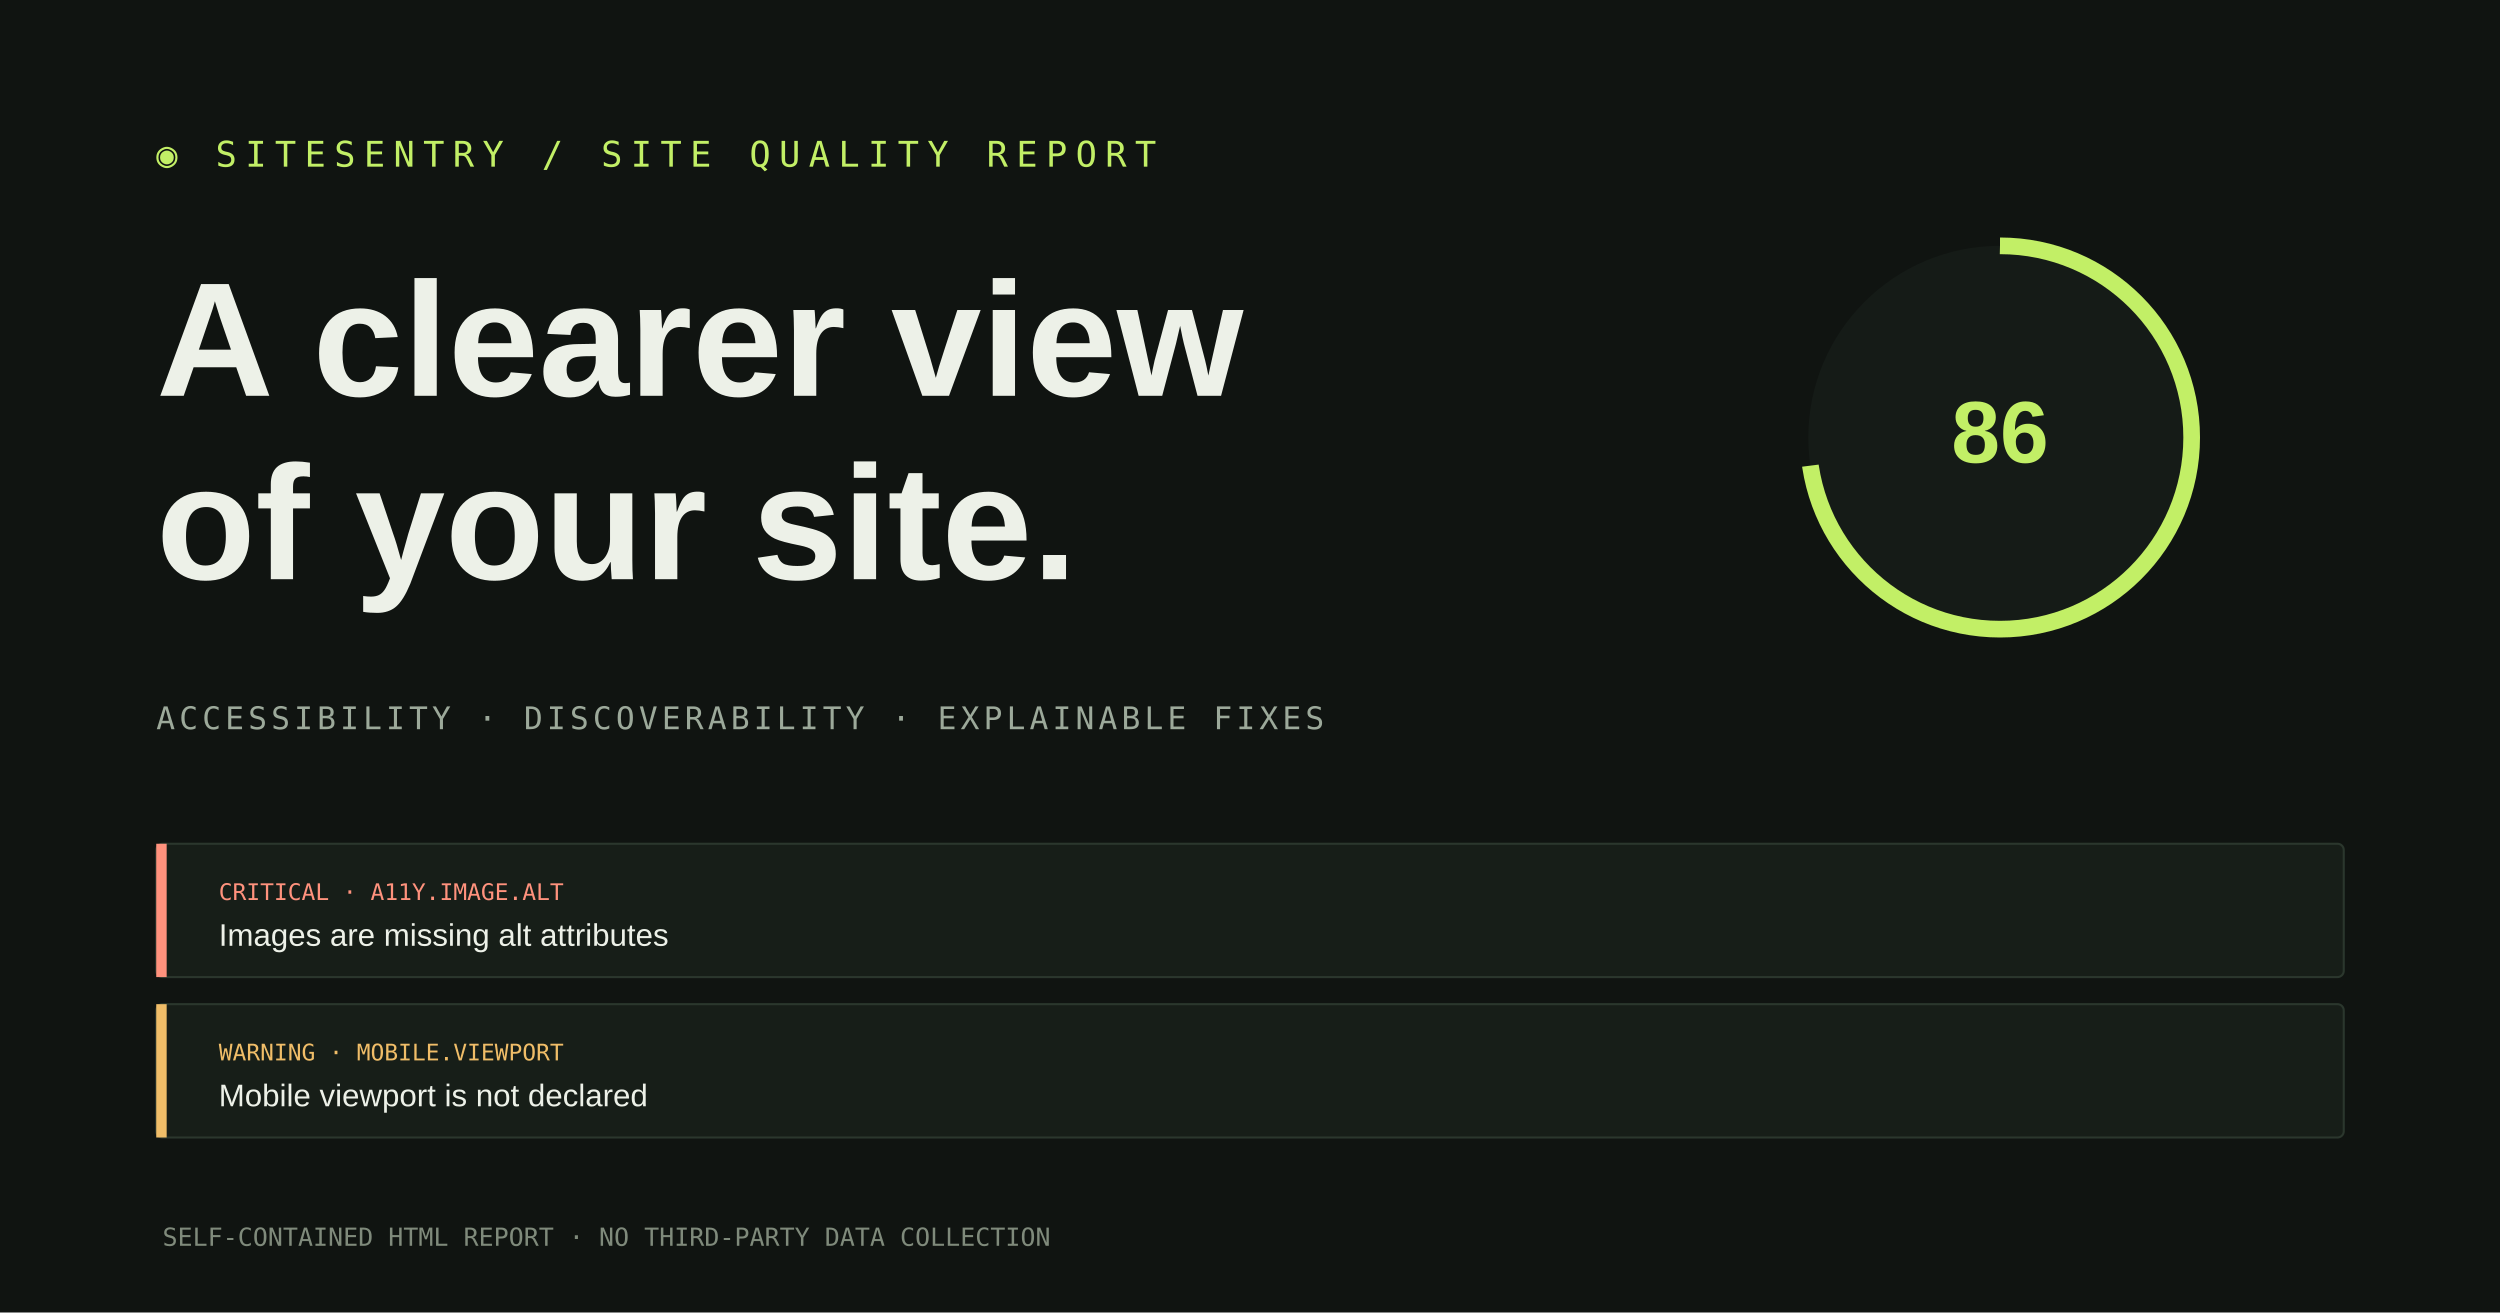
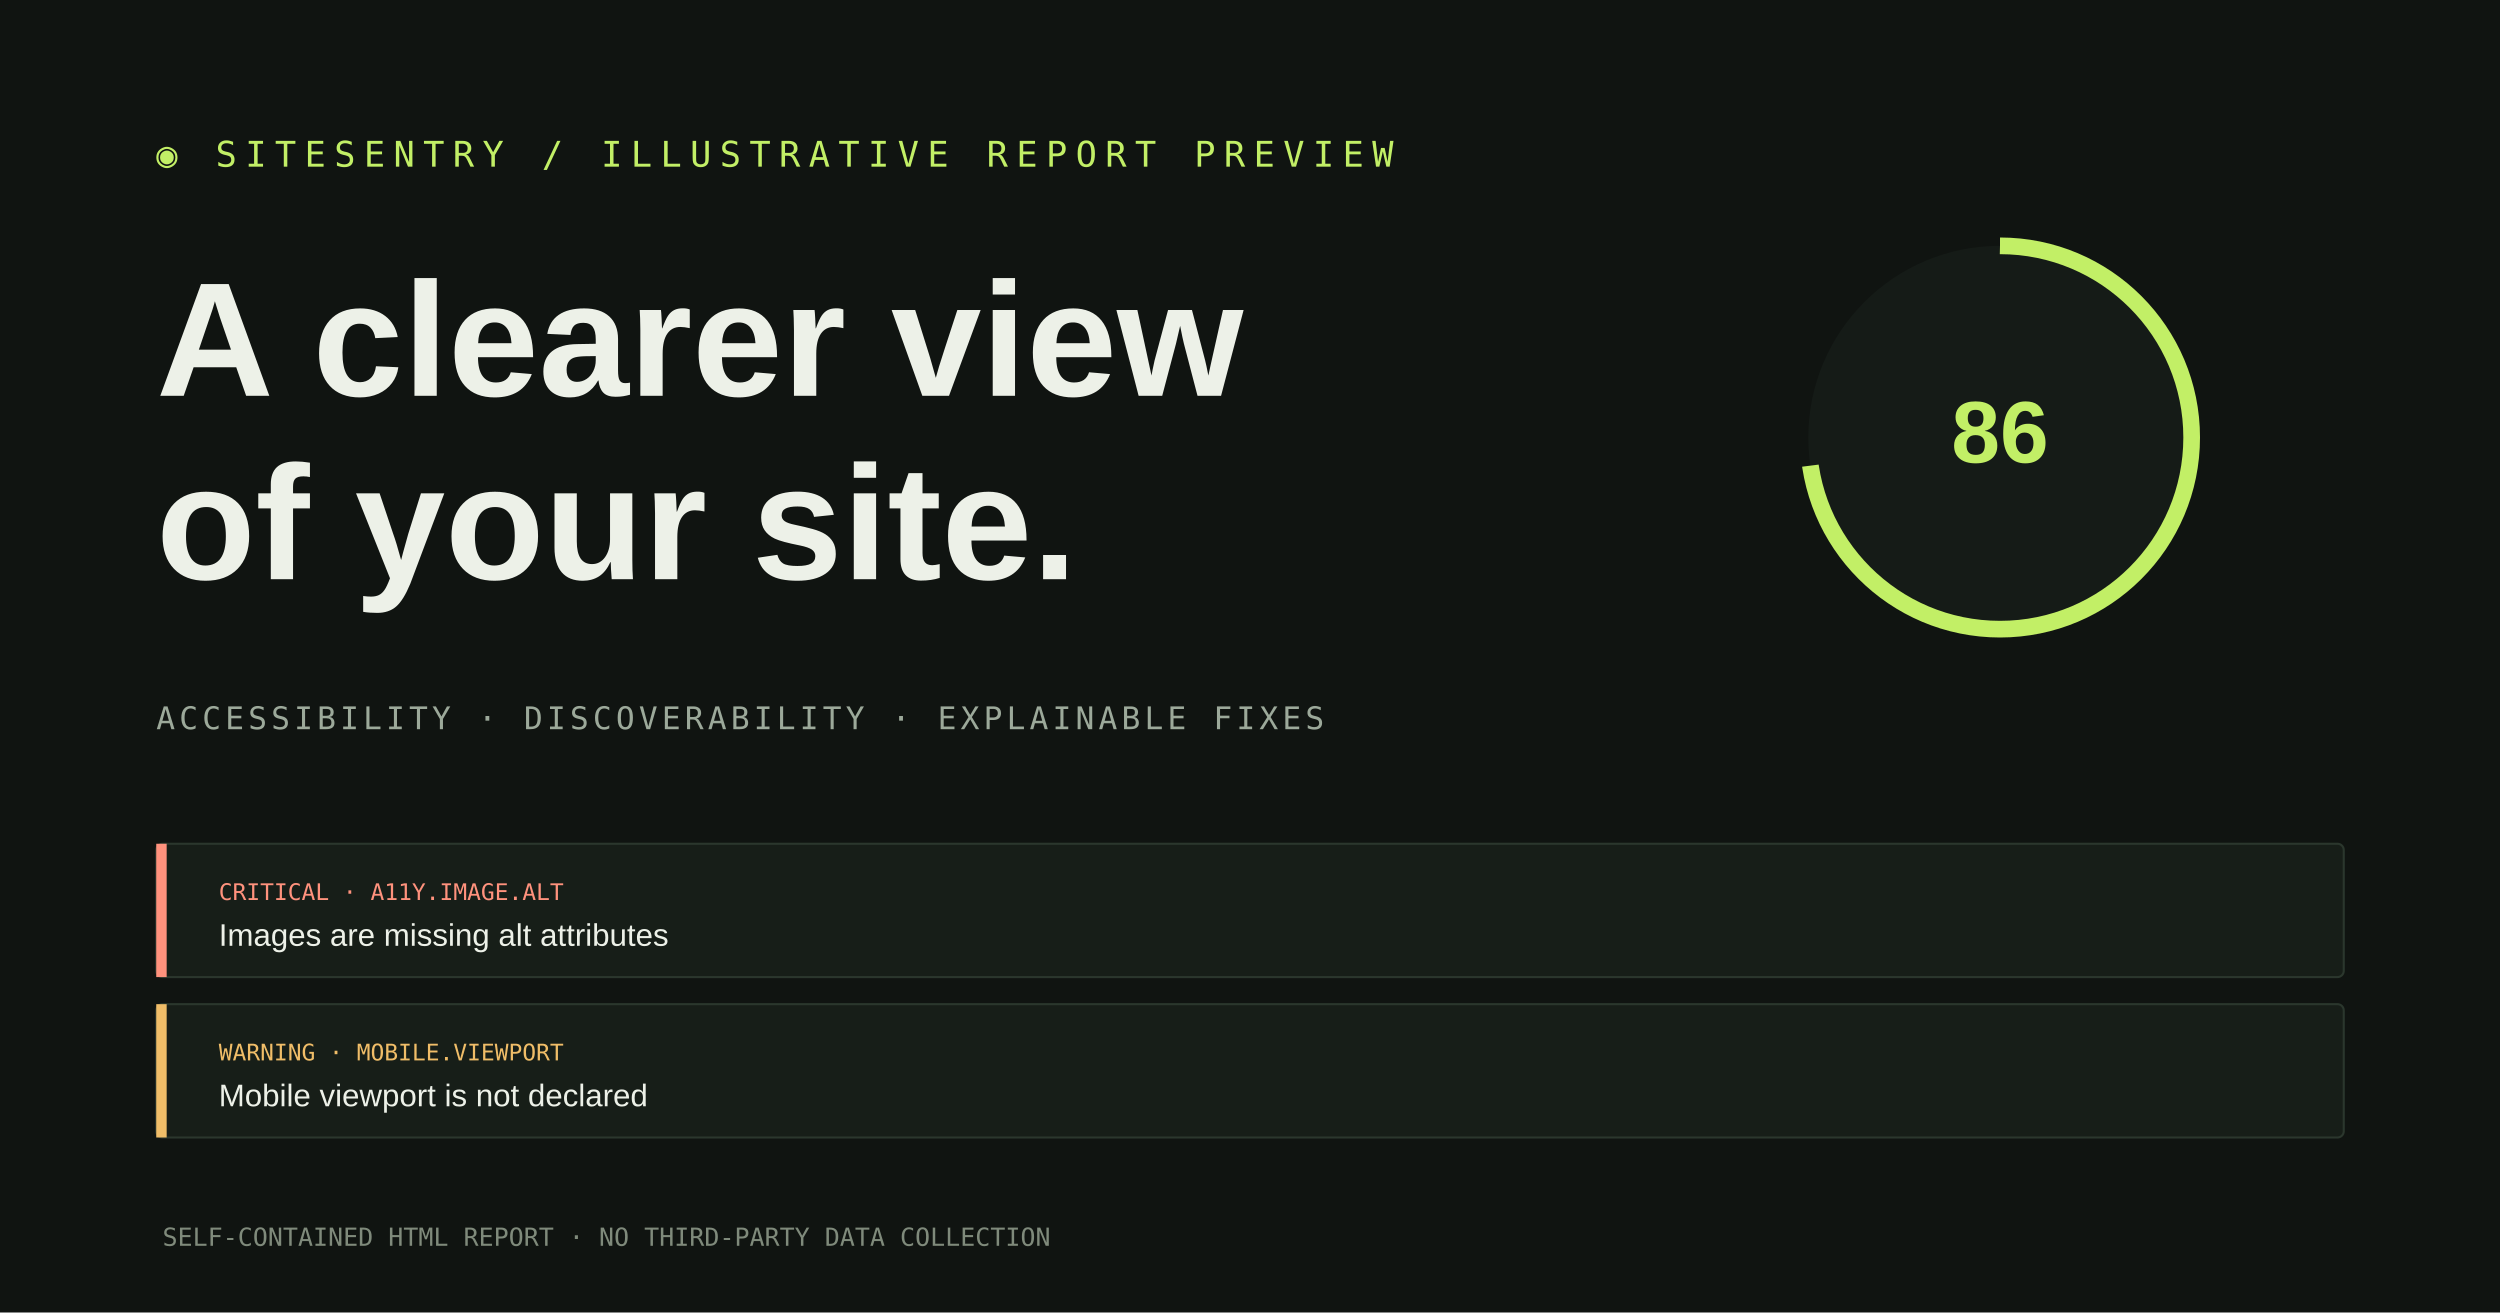
<svg xmlns="http://www.w3.org/2000/svg" viewBox="0 0 1200 630">
  <rect width="1200" height="630" fill="#101411" />
-   <text x="75" y="80" fill="#c2ef66" font-family="monospace" font-size="17" letter-spacing="4">◉ SITESENTRY / SITE QUALITY REPORT</text>
+   <text x="75" y="80" fill="#c2ef66" font-family="monospace" font-size="17" letter-spacing="4">◉ SITESENTRY / ILLUSTRATIVE REPORT PREVIEW</text>
  <text x="75" y="190" fill="#edf1e8" font-family="Arial,sans-serif" font-size="78" font-weight="700">A clearer view</text>
  <text x="75" y="278" fill="#edf1e8" font-family="Arial,sans-serif" font-size="78" font-weight="700">of your site.</text>
  <circle cx="960" cy="210" r="92" fill="#151b17" stroke="#c2ef66" stroke-width="8" stroke-dasharray="420 160" transform="rotate(-90 960 210)" />
  <text x="960" y="222" text-anchor="middle" fill="#c2ef66" font-family="Arial,sans-serif" font-size="42" font-weight="700">86</text>
  <text x="75" y="350" fill="#9ca99a" font-family="monospace" font-size="15" letter-spacing="2">ACCESSIBILITY · DISCOVERABILITY · EXPLAINABLE FIXES</text>
  <g transform="translate(75 405)">
    <rect width="1050" height="64" rx="3" fill="#171e18" stroke="#2b372d" />
    <rect width="5" height="64" fill="#ff927d" />
    <text x="30" y="27" fill="#ff927d" font-family="monospace" font-size="11">CRITICAL · A11Y.IMAGE.ALT</text>
    <text x="30" y="49" fill="#edf1e8" font-family="Arial,sans-serif" font-size="15">Images are missing alt attributes</text>
    <rect y="77" width="1050" height="64" rx="3" fill="#171e18" stroke="#2b372d" />
    <rect y="77" width="5" height="64" fill="#f0bd68" />
    <text x="30" y="104" fill="#f0bd68" font-family="monospace" font-size="11">WARNING · MOBILE.VIEWPORT</text>
    <text x="30" y="126" fill="#edf1e8" font-family="Arial,sans-serif" font-size="15">Mobile viewport is not declared</text>
  </g>
  <text x="78" y="598" fill="#7f8a7b" font-family="monospace" font-size="12">SELF-CONTAINED HTML REPORT · NO THIRD-PARTY DATA COLLECTION</text>
</svg>
